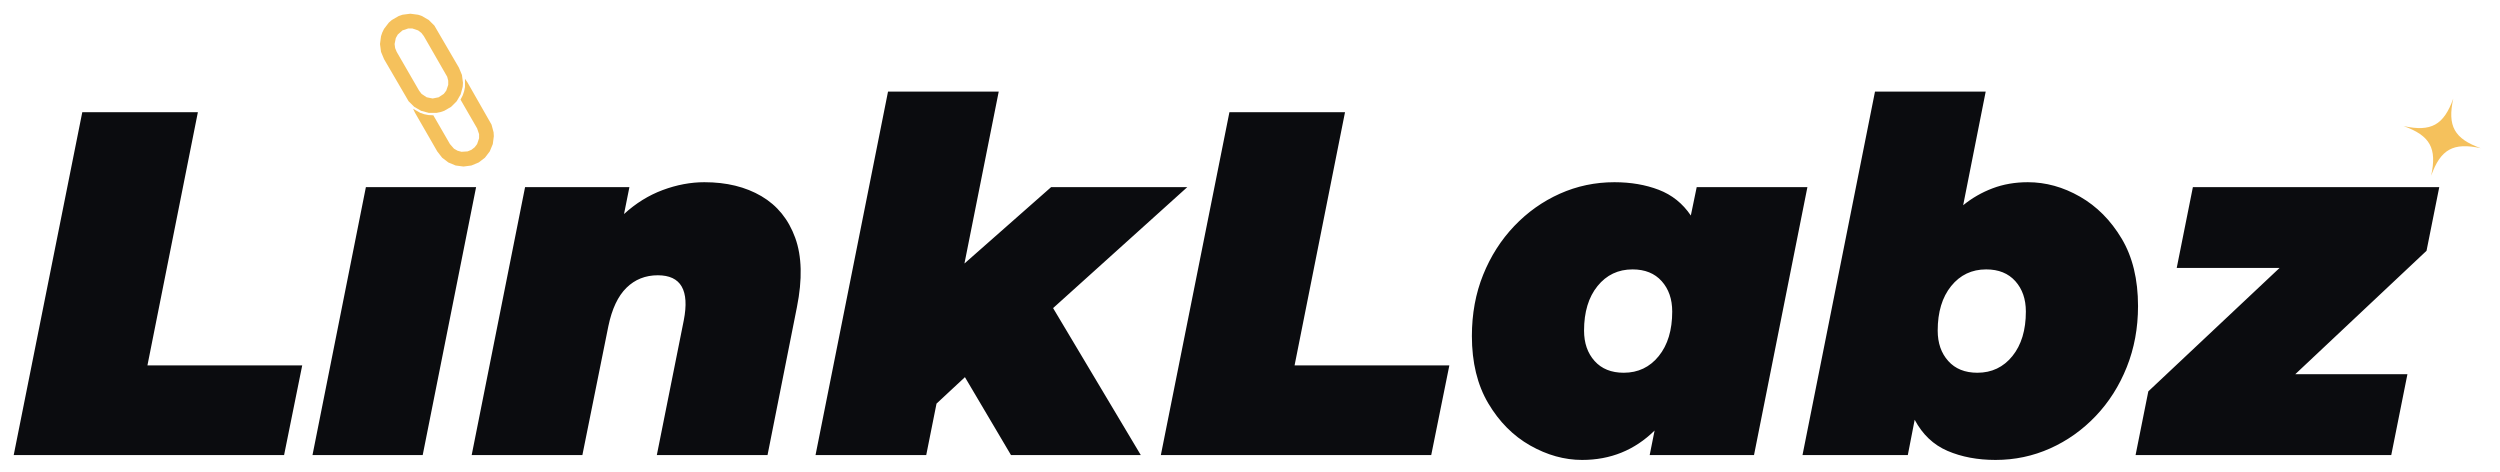
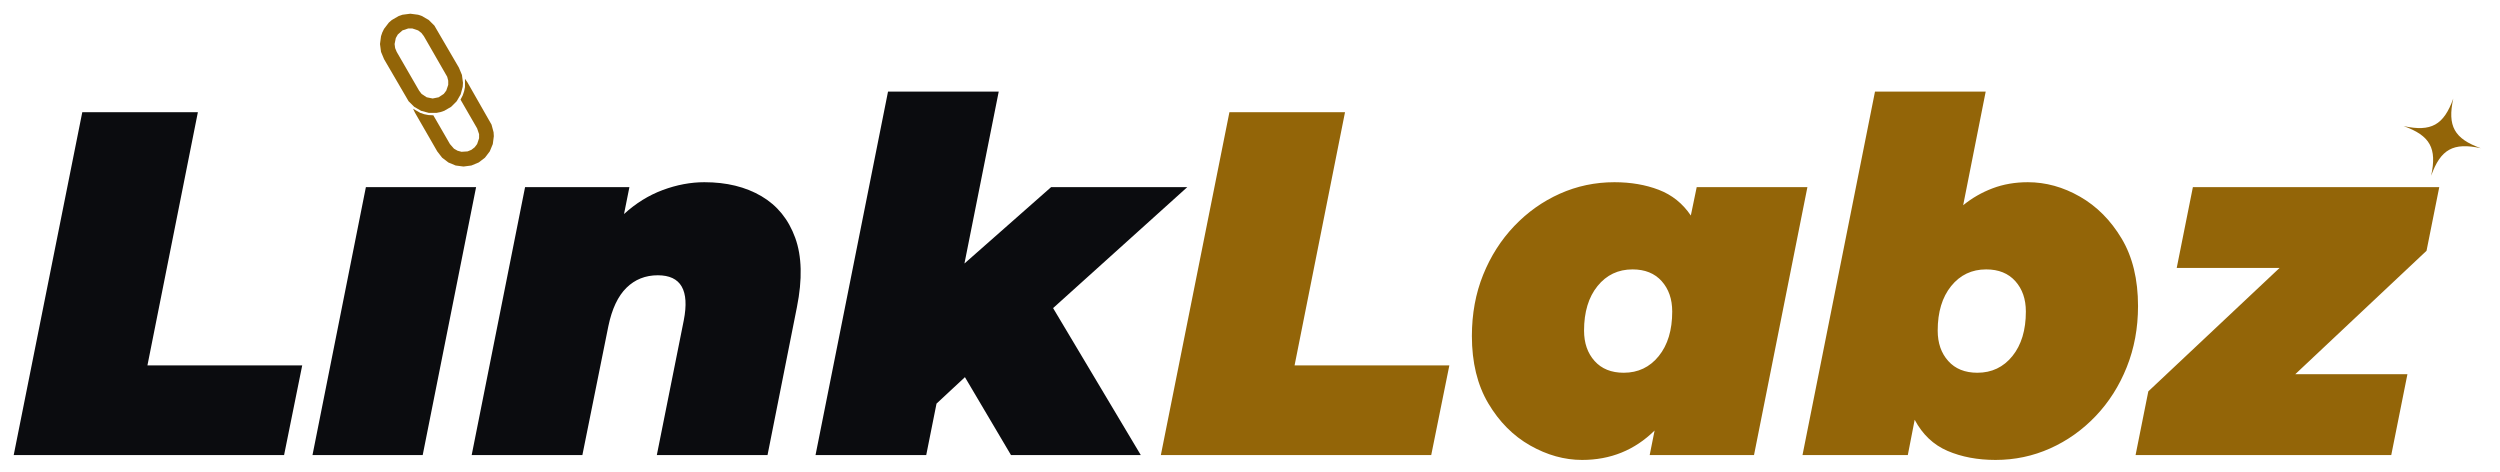
<svg xmlns="http://www.w3.org/2000/svg" viewBox="-26 -929 5104 963" role="img" aria-label="LinkLabz">
-   <path fill="#0B0C0F" d="M2 0 142 -700H378L275 -183H591L554 0Z M612 0 721 -547H946L837 0Z M1412 -557Q1480 -557 1528.5 -528.5Q1577 -500 1597.5 -443.5Q1618 -387 1601 -302L1541 0H1315L1370 -275Q1388 -367 1317 -367Q1279 -367 1253 -341.5Q1227 -316 1216 -263L1163 0H937L1046 -547H1259L1248 -492Q1284 -525 1327 -541Q1370 -557 1412 -557Z M1639 0 1787 -742H2013L1943 -391L2120 -547H2398L2124 -300L2303 0H2038L1944 -159L1886 -105L1865 0Z M2344 0 2484 -700H2720L2617 -183H2933L2896 0Z M3204 10Q3150 10 3098 -19.5Q3046 -49 3012.5 -105.5Q2979 -162 2979 -243Q2979 -311 3002 -368Q3025 -425 3065.5 -467.5Q3106 -510 3158.5 -533.5Q3211 -557 3270 -557Q3320 -557 3360.5 -541.5Q3401 -526 3426 -489L3438 -547H3664L3555 0H3342L3352 -50Q3291 10 3204 10ZM3289 -168Q3333 -168 3360.5 -202Q3388 -236 3388 -293Q3388 -331 3366.5 -355Q3345 -379 3307 -379Q3263 -379 3235.5 -345Q3208 -311 3208 -254Q3208 -216 3229.5 -192Q3251 -168 3289 -168Z M3654 0 3802 -742H4028L3982 -510Q4009 -532 4042 -544.5Q4075 -557 4114 -557Q4169 -557 4220.5 -527.5Q4272 -498 4305.5 -442Q4339 -386 4339 -304Q4339 -237 4316 -179.5Q4293 -122 4252.5 -79.5Q4212 -37 4159.5 -13.5Q4107 10 4048 10Q3993 10 3950 -8.5Q3907 -27 3883 -72L3869 0ZM4011 -168Q4055 -168 4082.5 -202Q4110 -236 4110 -293Q4110 -331 4088.5 -355Q4067 -379 4029 -379Q3985 -379 3957.5 -345Q3930 -311 3930 -254Q3930 -216 3951.5 -192Q3973 -168 4011 -168Z M4334 0 4360 -130 4628 -382H4418L4451 -547H4954L4928 -417L4660 -165H4889L4856 0Z" />
-   <path fill="#F5C15C" fill-rule="evenodd" d="M808.2,-722.3L819.7,-710.9L833.7,-702.8L849.3,-698.6L865.4,-698.6L873.4,-700.2L881.0,-702.8L895.0,-710.9L906.4,-722.3L914.5,-736.3L918.7,-751.9L919.2,-760.0L917.1,-776.0L910.9,-790.9L860.8,-876.8L849.3,-888.2L835.3,-896.3L827.7,-898.9L811.7,-901.0L795.6,-898.9L788.0,-896.3L774.0,-888.2L767.9,-882.9L758.1,-870.1L754.5,-862.8L751.9,-855.1L749.8,-839.1L751.9,-823.1L758.1,-808.2Z M780.7,-830.8L779.6,-839.1L782.1,-851.4L786.2,-858.6L795.6,-866.9L807.5,-870.9L815.8,-870.9L827.7,-866.9L834.3,-861.8L839.4,-855.1L887.0,-772.3L889.1,-764.2L889.1,-755.8L885.1,-744.0L880.0,-737.3L869.6,-730.4L857.3,-727.9L845.1,-730.4L834.7,-737.3L829.6,-744.0L783.9,-823.1Z M876.6,-607.1L889.4,-597.3L904.3,-591.1L920.3,-589.0L936.4,-591.1L951.3,-597.3L964.1,-607.1L973.9,-619.9L980.1,-634.9L982.2,-650.9L981.7,-659.0L977.5,-674.6L928.3,-760.9L923.3,-768.2L923.3,-751.3L921.6,-742.8L918.8,-734.5L914.2,-725.6L948.1,-666.9L952.1,-655.1L952.1,-646.7L948.1,-634.9L943.0,-628.2L936.4,-623.1L928.6,-619.9L916.2,-619.1L908.1,-621.3L900.8,-625.5L892.6,-634.9L858.7,-693.6L848.7,-694.1L840.1,-695.8L831.9,-698.6L817.3,-707.0L821.1,-699.1L866.7,-619.9Z" />
-   <path fill="#F5C15C" d="M4982.6,-727.8C4970.3,-671.6 4984.7,-645.8 5038.8,-626.4C4982.6,-638.7 4956.8,-624.3 4937.4,-570.2C4949.7,-626.4 4935.3,-652.2 4881.2,-671.6C4937.4,-659.3 4963.2,-673.7 4982.6,-727.8Z" />
+   <path fill="#0B0C0F" d="M2 0 142 -700H378L275 -183H591L554 0Z M612 0 721 -547H946L837 0Z M1412 -557Q1480 -557 1528.5 -528.5Q1577 -500 1597.5 -443.5Q1618 -387 1601 -302L1541 0H1315L1370 -275Q1388 -367 1317 -367Q1279 -367 1253 -341.5Q1227 -316 1216 -263L1163 0H937L1046 -547H1259L1248 -492Q1284 -525 1327 -541Q1370 -557 1412 -557Z M1639 0 1787 -742H2013L1943 -391L2120 -547H2398L2124 -300L2303 0H2038L1944 -159L1886 -105L1865 0Z" />
+   <path fill="#936508" d="M2344 0 2484 -700H2720L2617 -183H2933L2896 0Z M3204 10Q3150 10 3098 -19.5Q3046 -49 3012.5 -105.5Q2979 -162 2979 -243Q2979 -311 3002 -368Q3025 -425 3065.5 -467.5Q3106 -510 3158.5 -533.5Q3211 -557 3270 -557Q3320 -557 3360.5 -541.5Q3401 -526 3426 -489L3438 -547H3664L3555 0H3342L3352 -50Q3291 10 3204 10Z M3289 -168Q3333 -168 3360.5 -202Q3388 -236 3388 -293Q3388 -331 3366.5 -355Q3345 -379 3307 -379Q3263 -379 3235.5 -345Q3208 -311 3208 -254Q3208 -216 3229.5 -192Q3251 -168 3289 -168Z M3654 0 3802 -742H4028L3982 -510Q4009 -532 4042 -544.5Q4075 -557 4114 -557Q4169 -557 4220.5 -527.5Q4272 -498 4305.5 -442Q4339 -386 4339 -304Q4339 -237 4316 -179.5Q4293 -122 4252.5 -79.5Q4212 -37 4159.5 -13.5Q4107 10 4048 10Q3993 10 3950 -8.5Q3907 -27 3883 -72L3869 0Z M4011 -168Q4055 -168 4082.5 -202Q4110 -236 4110 -293Q4110 -331 4088.5 -355Q4067 -379 4029 -379Q3985 -379 3957.5 -345Q3930 -311 3930 -254Q3930 -216 3951.5 -192Q3973 -168 4011 -168Z M4334 0 4360 -130 4628 -382H4418L4451 -547H4954L4928 -417L4660 -165H4889L4856 0Z" />
+   <path fill="#936508" fill-rule="evenodd" d="M808.2,-722.3L819.7,-710.9L833.7,-702.8L849.3,-698.6L865.4,-698.6L873.4,-700.2L881.0,-702.8L895.0,-710.9L906.4,-722.3L914.5,-736.3L918.7,-751.9L919.2,-760.0L917.1,-776.0L910.9,-790.9L860.8,-876.8L849.3,-888.2L835.3,-896.3L827.7,-898.9L811.7,-901.0L795.6,-898.9L788.0,-896.3L774.0,-888.2L767.9,-882.9L758.1,-870.1L754.5,-862.8L751.9,-855.1L749.8,-839.1L751.9,-823.1L758.1,-808.2Z M780.7,-830.8L779.6,-839.1L782.1,-851.4L786.2,-858.6L795.6,-866.9L807.5,-870.9L815.8,-870.9L827.7,-866.9L834.3,-861.8L839.4,-855.1L887.0,-772.3L889.1,-764.2L889.1,-755.8L885.1,-744.0L880.0,-737.3L869.6,-730.4L857.3,-727.9L845.1,-730.4L834.7,-737.3L829.6,-744.0L783.9,-823.1Z M876.6,-607.1L889.4,-597.3L904.3,-591.1L920.3,-589.0L936.4,-591.1L951.3,-597.3L964.1,-607.1L973.9,-619.9L980.1,-634.9L982.2,-650.9L981.7,-659.0L977.5,-674.6L928.3,-760.9L923.3,-768.2L923.3,-751.3L921.6,-742.8L918.8,-734.5L914.2,-725.6L948.1,-666.9L952.1,-655.1L952.1,-646.7L948.1,-634.9L943.0,-628.2L936.4,-623.1L928.6,-619.9L916.2,-619.1L908.1,-621.3L900.8,-625.5L892.6,-634.9L858.7,-693.6L848.7,-694.1L840.1,-695.8L831.9,-698.6L817.3,-707.0L821.1,-699.1L866.7,-619.9Z" />
+   <path fill="#936508" d="M4982.6,-727.8C4970.3,-671.6 4984.7,-645.8 5038.8,-626.4C4982.6,-638.7 4956.8,-624.3 4937.4,-570.2C4949.7,-626.4 4935.3,-652.2 4881.2,-671.6C4937.4,-659.3 4963.2,-673.7 4982.6,-727.8Z" />
</svg>
